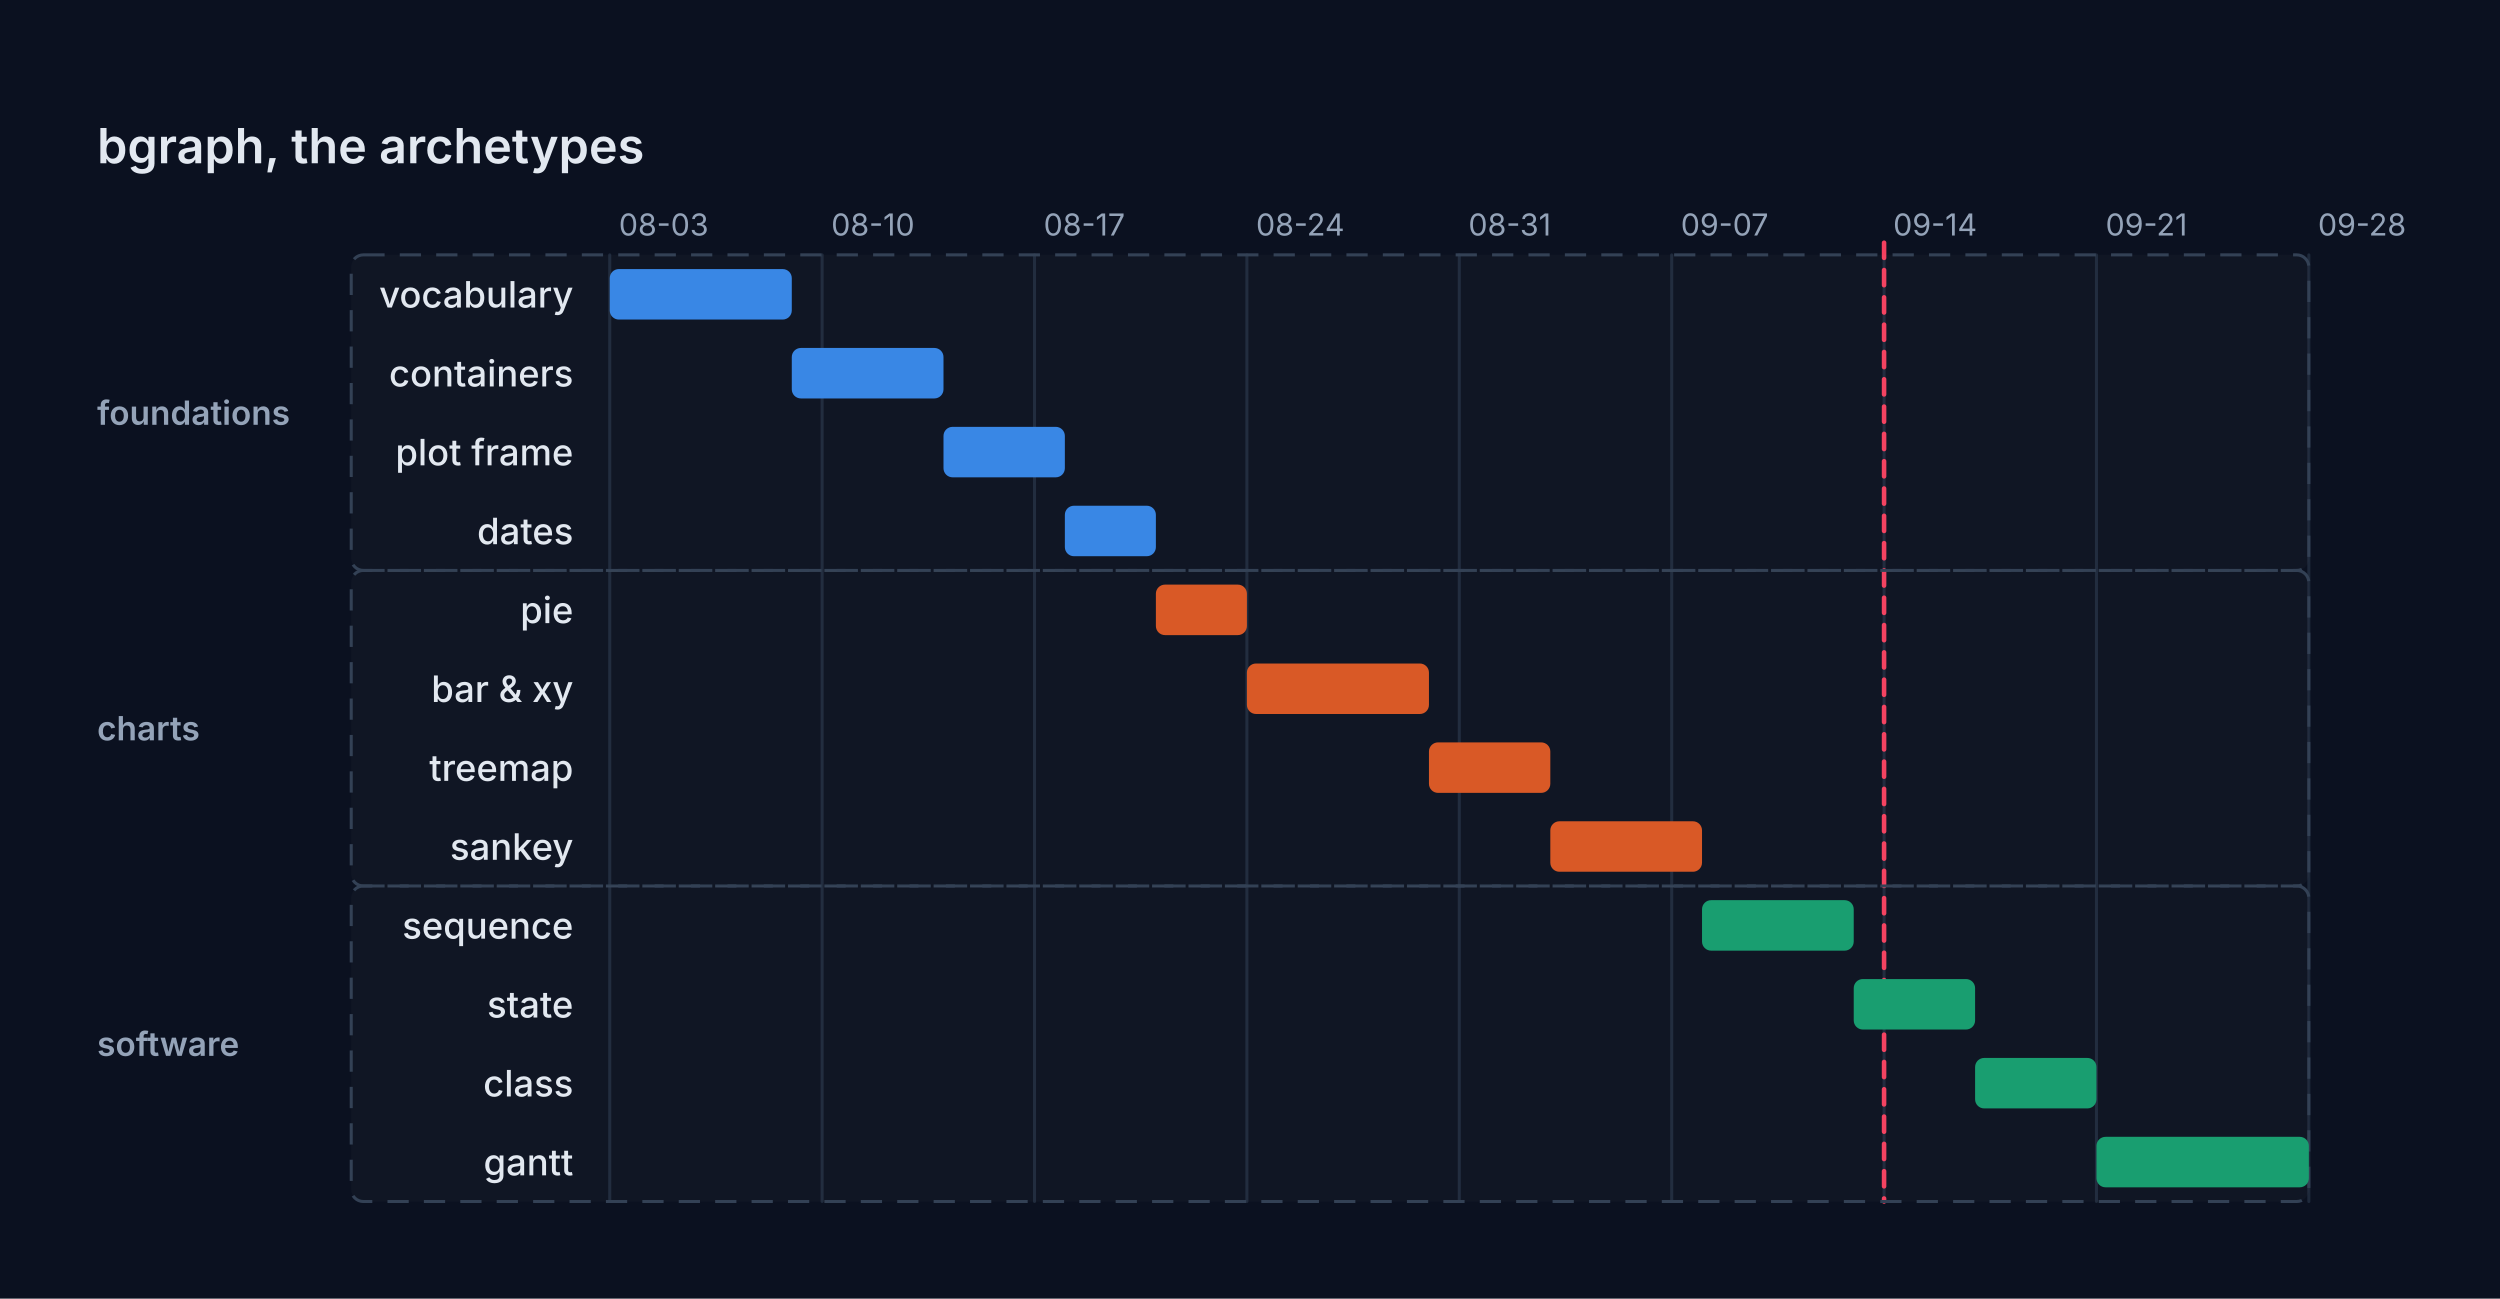
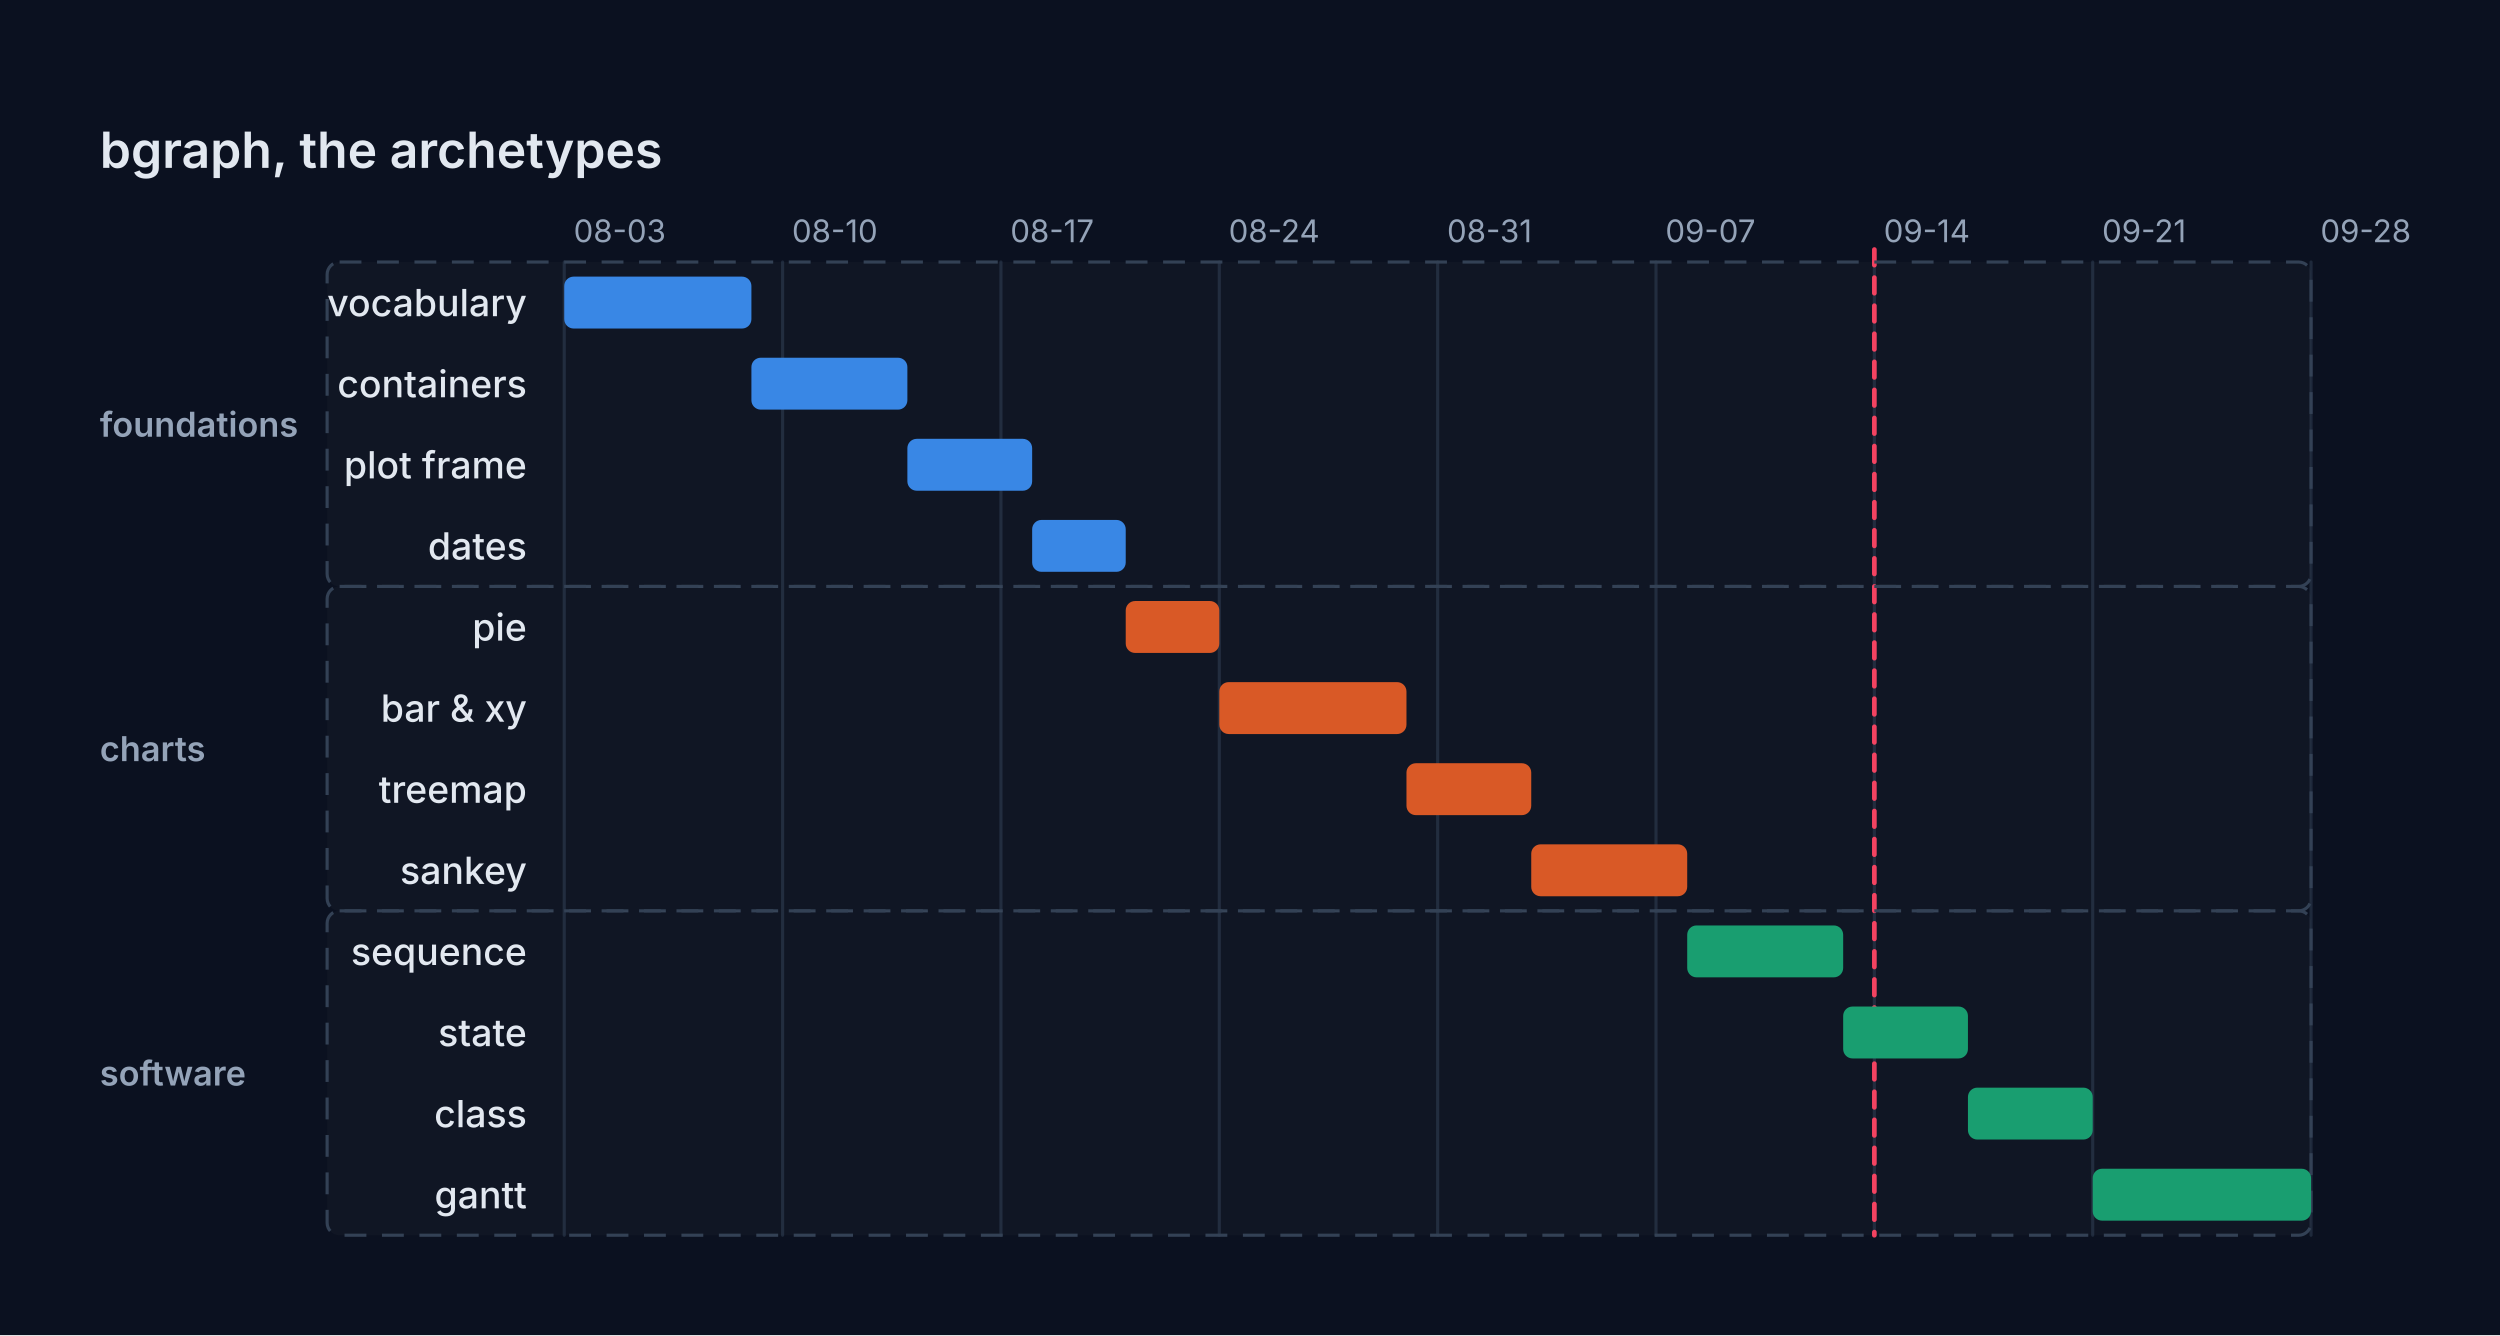
- <svg xmlns="http://www.w3.org/2000/svg" width="823.96" height="428" viewBox="0 0 823.96 428">
-   <rect x="0" y="0" width="823.96" height="428" fill="#0b1120" />
+ <svg xmlns="http://www.w3.org/2000/svg" width="801.46" height="428" viewBox="0 0 801.46 428">
+   <rect x="0" y="0" width="801.46" height="428" fill="#0b1120" />
  <g transform="translate(32,32)">
-     <line x1="168.96" y1="52" x2="168.96" y2="364" stroke="#1e293b" stroke-width="1" stroke-linecap="round" />
-     <line x1="238.96" y1="52" x2="238.96" y2="364" stroke="#1e293b" stroke-width="1" stroke-linecap="round" />
-     <line x1="308.96" y1="52" x2="308.96" y2="364" stroke="#1e293b" stroke-width="1" stroke-linecap="round" />
-     <line x1="378.96" y1="52" x2="378.96" y2="364" stroke="#1e293b" stroke-width="1" stroke-linecap="round" />
-     <line x1="448.96" y1="52" x2="448.96" y2="364" stroke="#1e293b" stroke-width="1" stroke-linecap="round" />
-     <line x1="518.96" y1="52" x2="518.96" y2="364" stroke="#1e293b" stroke-width="1" stroke-linecap="round" />
-     <line x1="588.96" y1="52" x2="588.96" y2="364" stroke="#1e293b" stroke-width="1" stroke-linecap="round" />
-     <line x1="658.96" y1="52" x2="658.96" y2="364" stroke="#1e293b" stroke-width="1" stroke-linecap="round" />
-     <line x1="728.96" y1="52" x2="728.96" y2="364" stroke="#1e293b" stroke-width="1" stroke-linecap="round" />
-     <line x1="588.96" y1="48" x2="588.96" y2="364" stroke="#f43f5e" stroke-width="1.5" stroke-linecap="round" stroke-dasharray="5 4" />
-     <rect x="83.76" y="52" width="645.2" height="104" rx="4" fill="#ffffff" fill-opacity="0.02" stroke="#334155" stroke-width="1" stroke-dasharray="7 5" />
-     <rect x="83.76" y="156" width="645.2" height="104" rx="4" fill="#ffffff" fill-opacity="0.02" stroke="#334155" stroke-width="1" stroke-dasharray="7 5" />
-     <rect x="83.76" y="260" width="645.2" height="104" rx="4" fill="#ffffff" fill-opacity="0.02" stroke="#334155" stroke-width="1" stroke-dasharray="7 5" />
-     <rect x="168.96" y="56.68" width="60" height="16.64" rx="3" fill="#3987e5" stroke="none" stroke-width="0" />
-     <rect x="228.96" y="82.68" width="50" height="16.64" rx="3" fill="#3987e5" stroke="none" stroke-width="0" />
-     <rect x="278.96" y="108.68" width="40" height="16.64" rx="3" fill="#3987e5" stroke="none" stroke-width="0" />
-     <rect x="318.96" y="134.68" width="30" height="16.64" rx="3" fill="#3987e5" stroke="none" stroke-width="0" />
-     <rect x="348.96" y="160.68" width="30" height="16.64" rx="3" fill="#d95926" stroke="none" stroke-width="0" />
-     <rect x="378.96" y="186.68" width="60" height="16.64" rx="3" fill="#d95926" stroke="none" stroke-width="0" />
-     <rect x="438.96" y="212.68" width="40" height="16.64" rx="3" fill="#d95926" stroke="none" stroke-width="0" />
-     <rect x="478.96" y="238.68" width="50" height="16.64" rx="3" fill="#d95926" stroke="none" stroke-width="0" />
-     <rect x="528.96" y="264.68" width="50" height="16.64" rx="3" fill="#199e70" stroke="none" stroke-width="0" />
-     <rect x="578.96" y="290.68" width="40" height="16.64" rx="3" fill="#199e70" stroke="none" stroke-width="0" />
-     <rect x="618.96" y="316.68" width="40" height="16.64" rx="3" fill="#199e70" stroke="none" stroke-width="0" />
-     <rect x="658.96" y="342.68" width="70" height="16.64" rx="3" fill="#199e70" stroke="none" stroke-width="0" />
+     <line x1="148.89" y1="52" x2="148.89" y2="364" stroke="#1e293b" stroke-width="1" stroke-linecap="round" />
+     <line x1="218.89" y1="52" x2="218.89" y2="364" stroke="#1e293b" stroke-width="1" stroke-linecap="round" />
+     <line x1="288.89" y1="52" x2="288.89" y2="364" stroke="#1e293b" stroke-width="1" stroke-linecap="round" />
+     <line x1="358.89" y1="52" x2="358.89" y2="364" stroke="#1e293b" stroke-width="1" stroke-linecap="round" />
+     <line x1="428.89" y1="52" x2="428.89" y2="364" stroke="#1e293b" stroke-width="1" stroke-linecap="round" />
+     <line x1="498.89" y1="52" x2="498.89" y2="364" stroke="#1e293b" stroke-width="1" stroke-linecap="round" />
+     <line x1="568.89" y1="52" x2="568.89" y2="364" stroke="#1e293b" stroke-width="1" stroke-linecap="round" />
+     <line x1="638.89" y1="52" x2="638.89" y2="364" stroke="#1e293b" stroke-width="1" stroke-linecap="round" />
+     <line x1="708.89" y1="52" x2="708.89" y2="364" stroke="#1e293b" stroke-width="1" stroke-linecap="round" />
+     <line x1="568.89" y1="48" x2="568.89" y2="364" stroke="#f43f5e" stroke-width="1.5" stroke-linecap="round" stroke-dasharray="5 4" />
+     <rect x="72.87" y="52" width="636.02" height="104" rx="4" fill="#ffffff" fill-opacity="0.02" stroke="#334155" stroke-width="1" stroke-dasharray="7 5" />
+     <rect x="72.87" y="156" width="636.02" height="104" rx="4" fill="#ffffff" fill-opacity="0.02" stroke="#334155" stroke-width="1" stroke-dasharray="7 5" />
+     <rect x="72.87" y="260" width="636.02" height="104" rx="4" fill="#ffffff" fill-opacity="0.02" stroke="#334155" stroke-width="1" stroke-dasharray="7 5" />
+     <rect x="148.89" y="56.68" width="60" height="16.64" rx="3" fill="#3987e5" stroke="none" stroke-width="0" />
+     <rect x="208.89" y="82.68" width="50" height="16.64" rx="3" fill="#3987e5" stroke="none" stroke-width="0" />
+     <rect x="258.89" y="108.68" width="40" height="16.64" rx="3" fill="#3987e5" stroke="none" stroke-width="0" />
+     <rect x="298.89" y="134.68" width="30" height="16.64" rx="3" fill="#3987e5" stroke="none" stroke-width="0" />
+     <rect x="328.89" y="160.68" width="30" height="16.64" rx="3" fill="#d95926" stroke="none" stroke-width="0" />
+     <rect x="358.89" y="186.68" width="60" height="16.64" rx="3" fill="#d95926" stroke="none" stroke-width="0" />
+     <rect x="418.89" y="212.68" width="40" height="16.64" rx="3" fill="#d95926" stroke="none" stroke-width="0" />
+     <rect x="458.89" y="238.68" width="50" height="16.64" rx="3" fill="#d95926" stroke="none" stroke-width="0" />
+     <rect x="508.89" y="264.68" width="50" height="16.64" rx="3" fill="#199e70" stroke="none" stroke-width="0" />
+     <rect x="558.89" y="290.68" width="40" height="16.64" rx="3" fill="#199e70" stroke="none" stroke-width="0" />
+     <rect x="598.89" y="316.68" width="40" height="16.64" rx="3" fill="#199e70" stroke="none" stroke-width="0" />
+     <rect x="638.89" y="342.68" width="70" height="16.64" rx="3" fill="#199e70" stroke="none" stroke-width="0" />
    <text x="0" y="16" text-anchor="start" dominant-baseline="central" font-family="Inter, ui-sans-serif, system-ui, sans-serif" font-size="16" font-weight="600" fill="#e2e8f0">bgraph, the archetypes</text>
-     <text x="171.96" y="42" text-anchor="start" dominant-baseline="central" font-family="Inter, ui-sans-serif, system-ui, sans-serif" font-size="10" font-weight="400" fill="#94a3b8">08-03</text>
-     <text x="241.96" y="42" text-anchor="start" dominant-baseline="central" font-family="Inter, ui-sans-serif, system-ui, sans-serif" font-size="10" font-weight="400" fill="#94a3b8">08-10</text>
-     <text x="311.96" y="42" text-anchor="start" dominant-baseline="central" font-family="Inter, ui-sans-serif, system-ui, sans-serif" font-size="10" font-weight="400" fill="#94a3b8">08-17</text>
-     <text x="381.96" y="42" text-anchor="start" dominant-baseline="central" font-family="Inter, ui-sans-serif, system-ui, sans-serif" font-size="10" font-weight="400" fill="#94a3b8">08-24</text>
-     <text x="451.96" y="42" text-anchor="start" dominant-baseline="central" font-family="Inter, ui-sans-serif, system-ui, sans-serif" font-size="10" font-weight="400" fill="#94a3b8">08-31</text>
-     <text x="521.96" y="42" text-anchor="start" dominant-baseline="central" font-family="Inter, ui-sans-serif, system-ui, sans-serif" font-size="10" font-weight="400" fill="#94a3b8">09-07</text>
-     <text x="591.96" y="42" text-anchor="start" dominant-baseline="central" font-family="Inter, ui-sans-serif, system-ui, sans-serif" font-size="10" font-weight="400" fill="#94a3b8">09-14</text>
-     <text x="661.96" y="42" text-anchor="start" dominant-baseline="central" font-family="Inter, ui-sans-serif, system-ui, sans-serif" font-size="10" font-weight="400" fill="#94a3b8">09-21</text>
-     <text x="731.96" y="42" text-anchor="start" dominant-baseline="central" font-family="Inter, ui-sans-serif, system-ui, sans-serif" font-size="10" font-weight="400" fill="#94a3b8">09-28</text>
-     <text x="156.96" y="65" text-anchor="end" dominant-baseline="central" font-family="Inter, ui-sans-serif, system-ui, sans-serif" font-size="12" font-weight="500" fill="#e2e8f0">vocabulary</text>
-     <text x="156.96" y="91" text-anchor="end" dominant-baseline="central" font-family="Inter, ui-sans-serif, system-ui, sans-serif" font-size="12" font-weight="500" fill="#e2e8f0">containers</text>
-     <text x="156.96" y="117" text-anchor="end" dominant-baseline="central" font-family="Inter, ui-sans-serif, system-ui, sans-serif" font-size="12" font-weight="500" fill="#e2e8f0">plot frame</text>
-     <text x="156.96" y="143" text-anchor="end" dominant-baseline="central" font-family="Inter, ui-sans-serif, system-ui, sans-serif" font-size="12" font-weight="500" fill="#e2e8f0">dates</text>
-     <text x="156.96" y="169" text-anchor="end" dominant-baseline="central" font-family="Inter, ui-sans-serif, system-ui, sans-serif" font-size="12" font-weight="500" fill="#e2e8f0">pie</text>
-     <text x="156.96" y="195" text-anchor="end" dominant-baseline="central" font-family="Inter, ui-sans-serif, system-ui, sans-serif" font-size="12" font-weight="500" fill="#e2e8f0">bar &amp; xy</text>
-     <text x="156.96" y="221" text-anchor="end" dominant-baseline="central" font-family="Inter, ui-sans-serif, system-ui, sans-serif" font-size="12" font-weight="500" fill="#e2e8f0">treemap</text>
-     <text x="156.96" y="247" text-anchor="end" dominant-baseline="central" font-family="Inter, ui-sans-serif, system-ui, sans-serif" font-size="12" font-weight="500" fill="#e2e8f0">sankey</text>
-     <text x="156.96" y="273" text-anchor="end" dominant-baseline="central" font-family="Inter, ui-sans-serif, system-ui, sans-serif" font-size="12" font-weight="500" fill="#e2e8f0">sequence</text>
-     <text x="156.96" y="299" text-anchor="end" dominant-baseline="central" font-family="Inter, ui-sans-serif, system-ui, sans-serif" font-size="12" font-weight="500" fill="#e2e8f0">state</text>
-     <text x="156.96" y="325" text-anchor="end" dominant-baseline="central" font-family="Inter, ui-sans-serif, system-ui, sans-serif" font-size="12" font-weight="500" fill="#e2e8f0">class</text>
-     <text x="156.96" y="351" text-anchor="end" dominant-baseline="central" font-family="Inter, ui-sans-serif, system-ui, sans-serif" font-size="12" font-weight="500" fill="#e2e8f0">gantt</text>
+     <text x="151.89" y="42" text-anchor="start" dominant-baseline="central" font-family="Inter, ui-sans-serif, system-ui, sans-serif" font-size="10" font-weight="400" fill="#94a3b8">08-03</text>
+     <text x="221.89" y="42" text-anchor="start" dominant-baseline="central" font-family="Inter, ui-sans-serif, system-ui, sans-serif" font-size="10" font-weight="400" fill="#94a3b8">08-10</text>
+     <text x="291.89" y="42" text-anchor="start" dominant-baseline="central" font-family="Inter, ui-sans-serif, system-ui, sans-serif" font-size="10" font-weight="400" fill="#94a3b8">08-17</text>
+     <text x="361.89" y="42" text-anchor="start" dominant-baseline="central" font-family="Inter, ui-sans-serif, system-ui, sans-serif" font-size="10" font-weight="400" fill="#94a3b8">08-24</text>
+     <text x="431.89" y="42" text-anchor="start" dominant-baseline="central" font-family="Inter, ui-sans-serif, system-ui, sans-serif" font-size="10" font-weight="400" fill="#94a3b8">08-31</text>
+     <text x="501.89" y="42" text-anchor="start" dominant-baseline="central" font-family="Inter, ui-sans-serif, system-ui, sans-serif" font-size="10" font-weight="400" fill="#94a3b8">09-07</text>
+     <text x="571.89" y="42" text-anchor="start" dominant-baseline="central" font-family="Inter, ui-sans-serif, system-ui, sans-serif" font-size="10" font-weight="400" fill="#94a3b8">09-14</text>
+     <text x="641.89" y="42" text-anchor="start" dominant-baseline="central" font-family="Inter, ui-sans-serif, system-ui, sans-serif" font-size="10" font-weight="400" fill="#94a3b8">09-21</text>
+     <text x="711.89" y="42" text-anchor="start" dominant-baseline="central" font-family="Inter, ui-sans-serif, system-ui, sans-serif" font-size="10" font-weight="400" fill="#94a3b8">09-28</text>
+     <text x="136.89" y="65" text-anchor="end" dominant-baseline="central" font-family="Inter, ui-sans-serif, system-ui, sans-serif" font-size="12" font-weight="500" fill="#e2e8f0">vocabulary</text>
+     <text x="136.89" y="91" text-anchor="end" dominant-baseline="central" font-family="Inter, ui-sans-serif, system-ui, sans-serif" font-size="12" font-weight="500" fill="#e2e8f0">containers</text>
+     <text x="136.89" y="117" text-anchor="end" dominant-baseline="central" font-family="Inter, ui-sans-serif, system-ui, sans-serif" font-size="12" font-weight="500" fill="#e2e8f0">plot frame</text>
+     <text x="136.89" y="143" text-anchor="end" dominant-baseline="central" font-family="Inter, ui-sans-serif, system-ui, sans-serif" font-size="12" font-weight="500" fill="#e2e8f0">dates</text>
+     <text x="136.89" y="169" text-anchor="end" dominant-baseline="central" font-family="Inter, ui-sans-serif, system-ui, sans-serif" font-size="12" font-weight="500" fill="#e2e8f0">pie</text>
+     <text x="136.89" y="195" text-anchor="end" dominant-baseline="central" font-family="Inter, ui-sans-serif, system-ui, sans-serif" font-size="12" font-weight="500" fill="#e2e8f0">bar &amp; xy</text>
+     <text x="136.89" y="221" text-anchor="end" dominant-baseline="central" font-family="Inter, ui-sans-serif, system-ui, sans-serif" font-size="12" font-weight="500" fill="#e2e8f0">treemap</text>
+     <text x="136.89" y="247" text-anchor="end" dominant-baseline="central" font-family="Inter, ui-sans-serif, system-ui, sans-serif" font-size="12" font-weight="500" fill="#e2e8f0">sankey</text>
+     <text x="136.89" y="273" text-anchor="end" dominant-baseline="central" font-family="Inter, ui-sans-serif, system-ui, sans-serif" font-size="12" font-weight="500" fill="#e2e8f0">sequence</text>
+     <text x="136.89" y="299" text-anchor="end" dominant-baseline="central" font-family="Inter, ui-sans-serif, system-ui, sans-serif" font-size="12" font-weight="500" fill="#e2e8f0">state</text>
+     <text x="136.89" y="325" text-anchor="end" dominant-baseline="central" font-family="Inter, ui-sans-serif, system-ui, sans-serif" font-size="12" font-weight="500" fill="#e2e8f0">class</text>
+     <text x="136.89" y="351" text-anchor="end" dominant-baseline="central" font-family="Inter, ui-sans-serif, system-ui, sans-serif" font-size="12" font-weight="500" fill="#e2e8f0">gantt</text>
    <text x="0" y="104" text-anchor="start" dominant-baseline="central" font-family="Inter, ui-sans-serif, system-ui, sans-serif" font-size="11" font-weight="600" fill="#94a3b8">foundations</text>
    <text x="0" y="208" text-anchor="start" dominant-baseline="central" font-family="Inter, ui-sans-serif, system-ui, sans-serif" font-size="11" font-weight="600" fill="#94a3b8">charts</text>
    <text x="0" y="312" text-anchor="start" dominant-baseline="central" font-family="Inter, ui-sans-serif, system-ui, sans-serif" font-size="11" font-weight="600" fill="#94a3b8">software</text>
  </g>
</svg>
